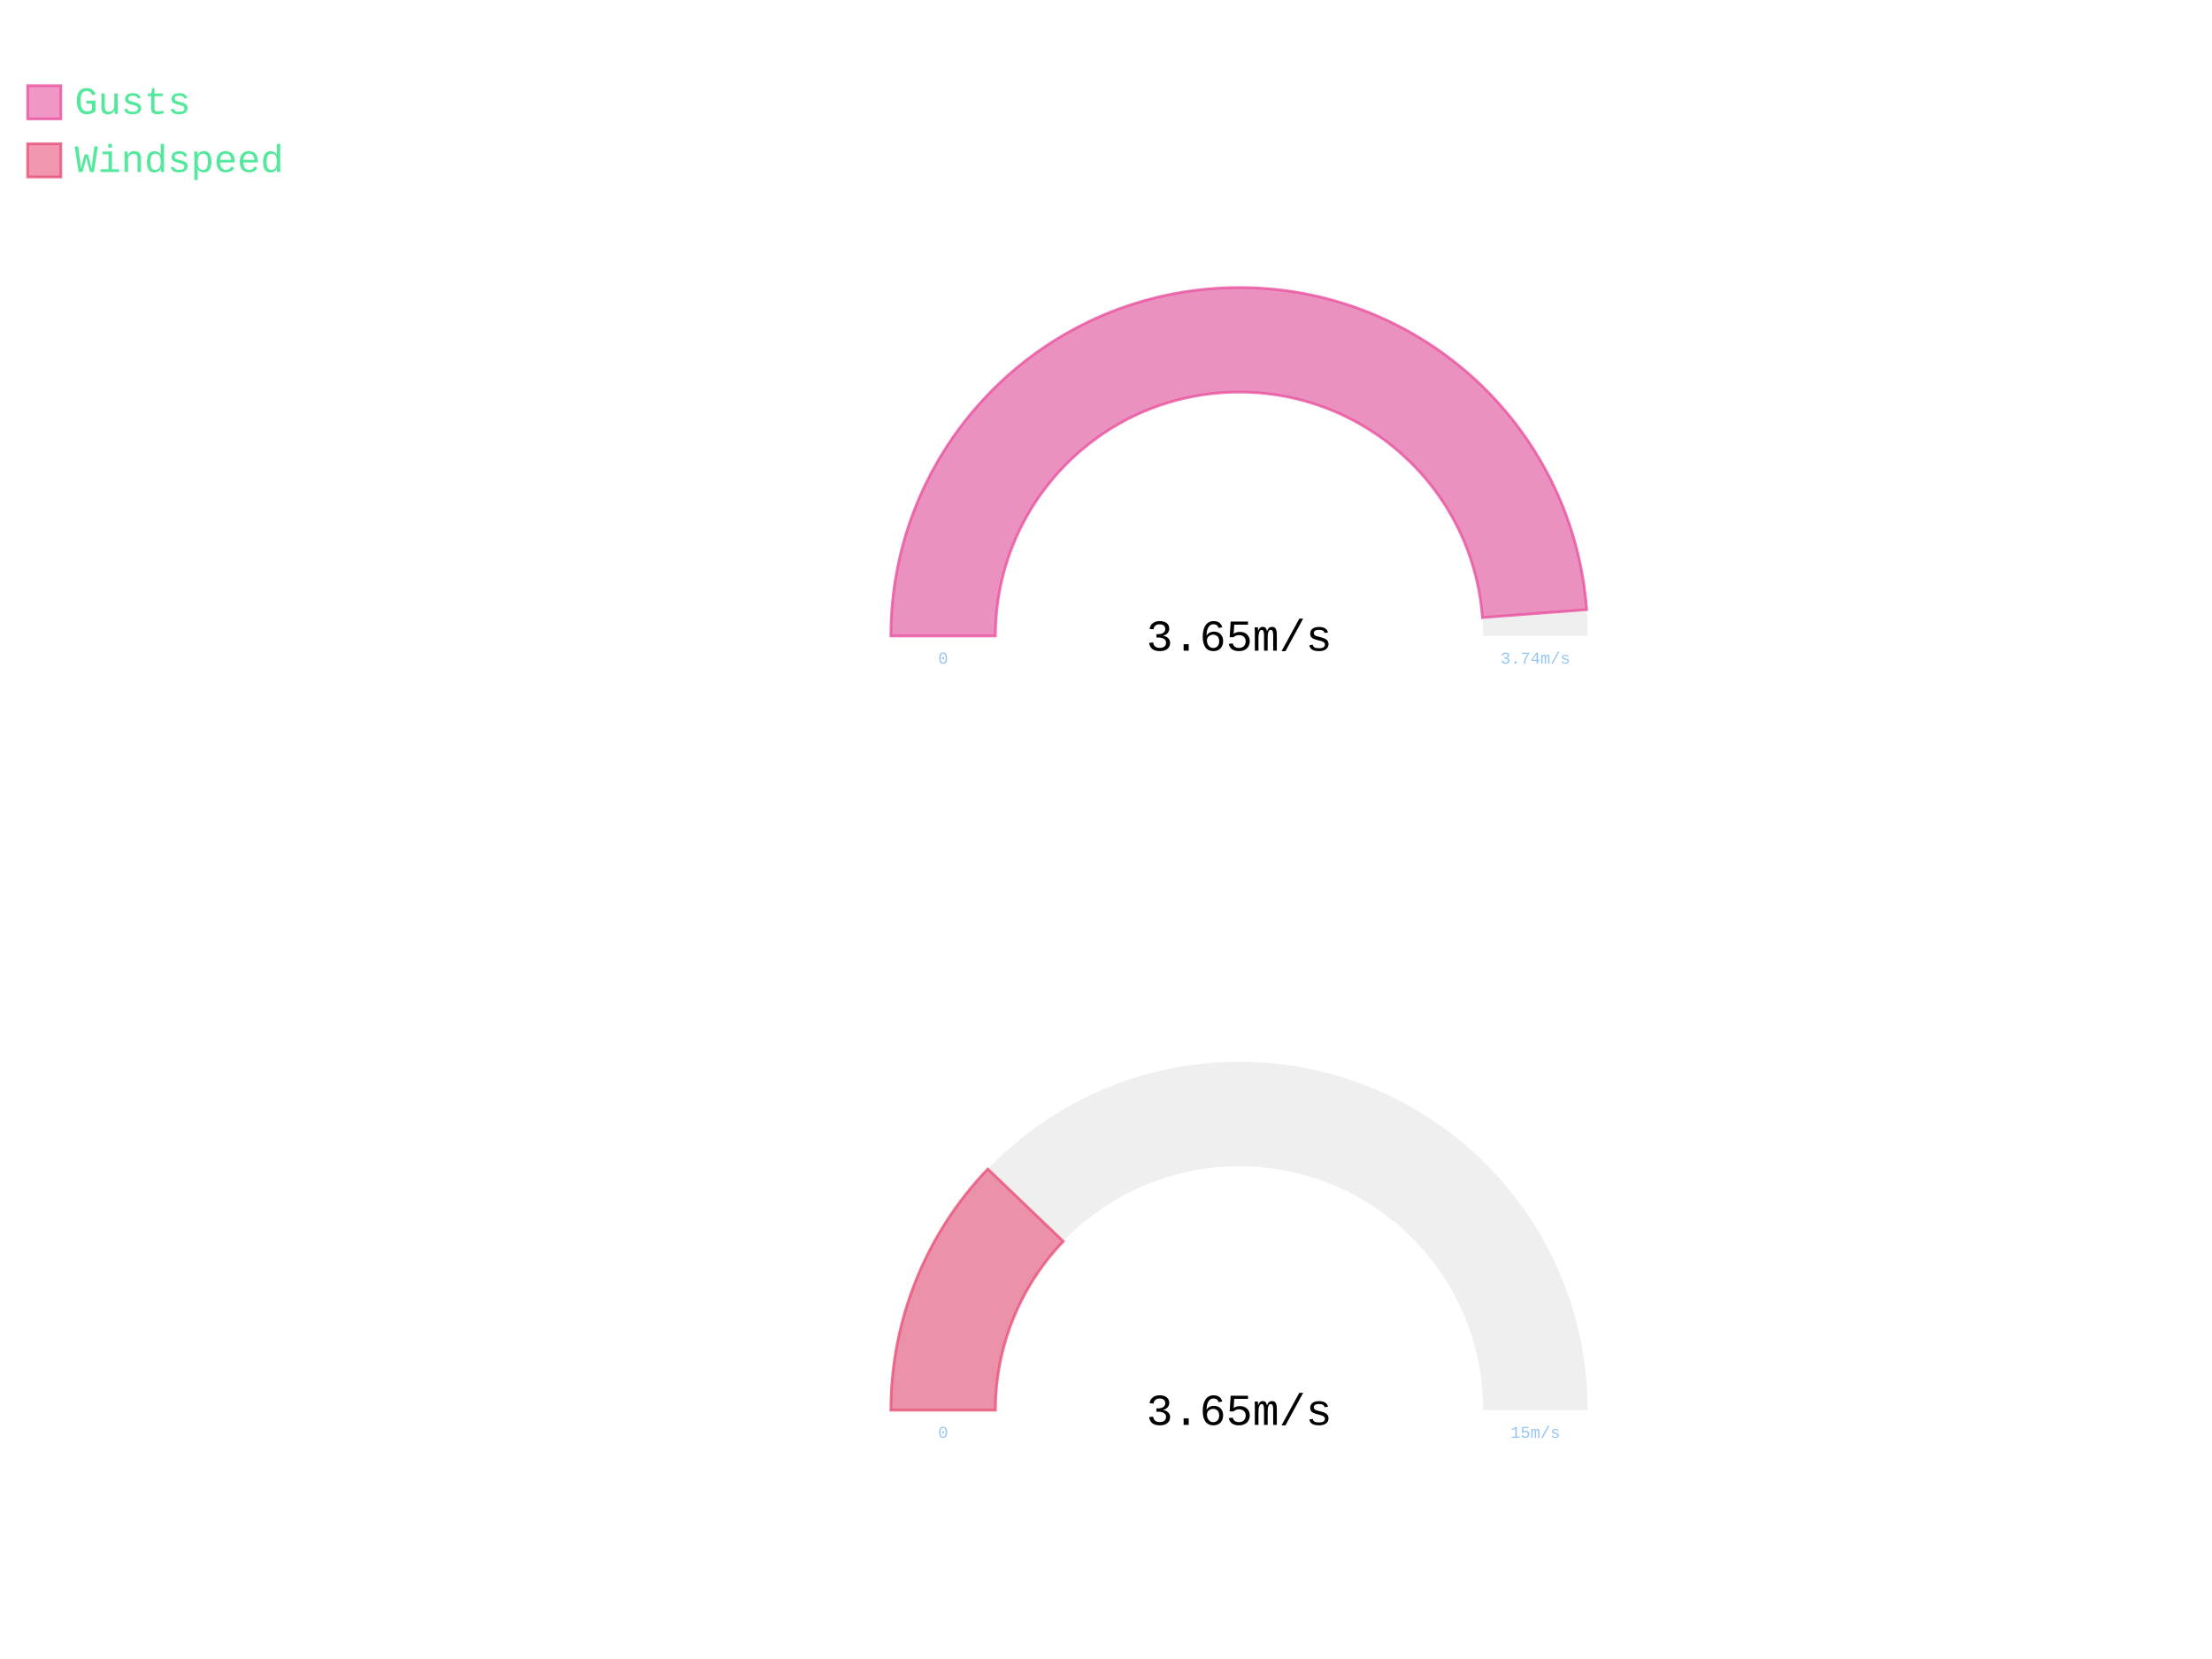
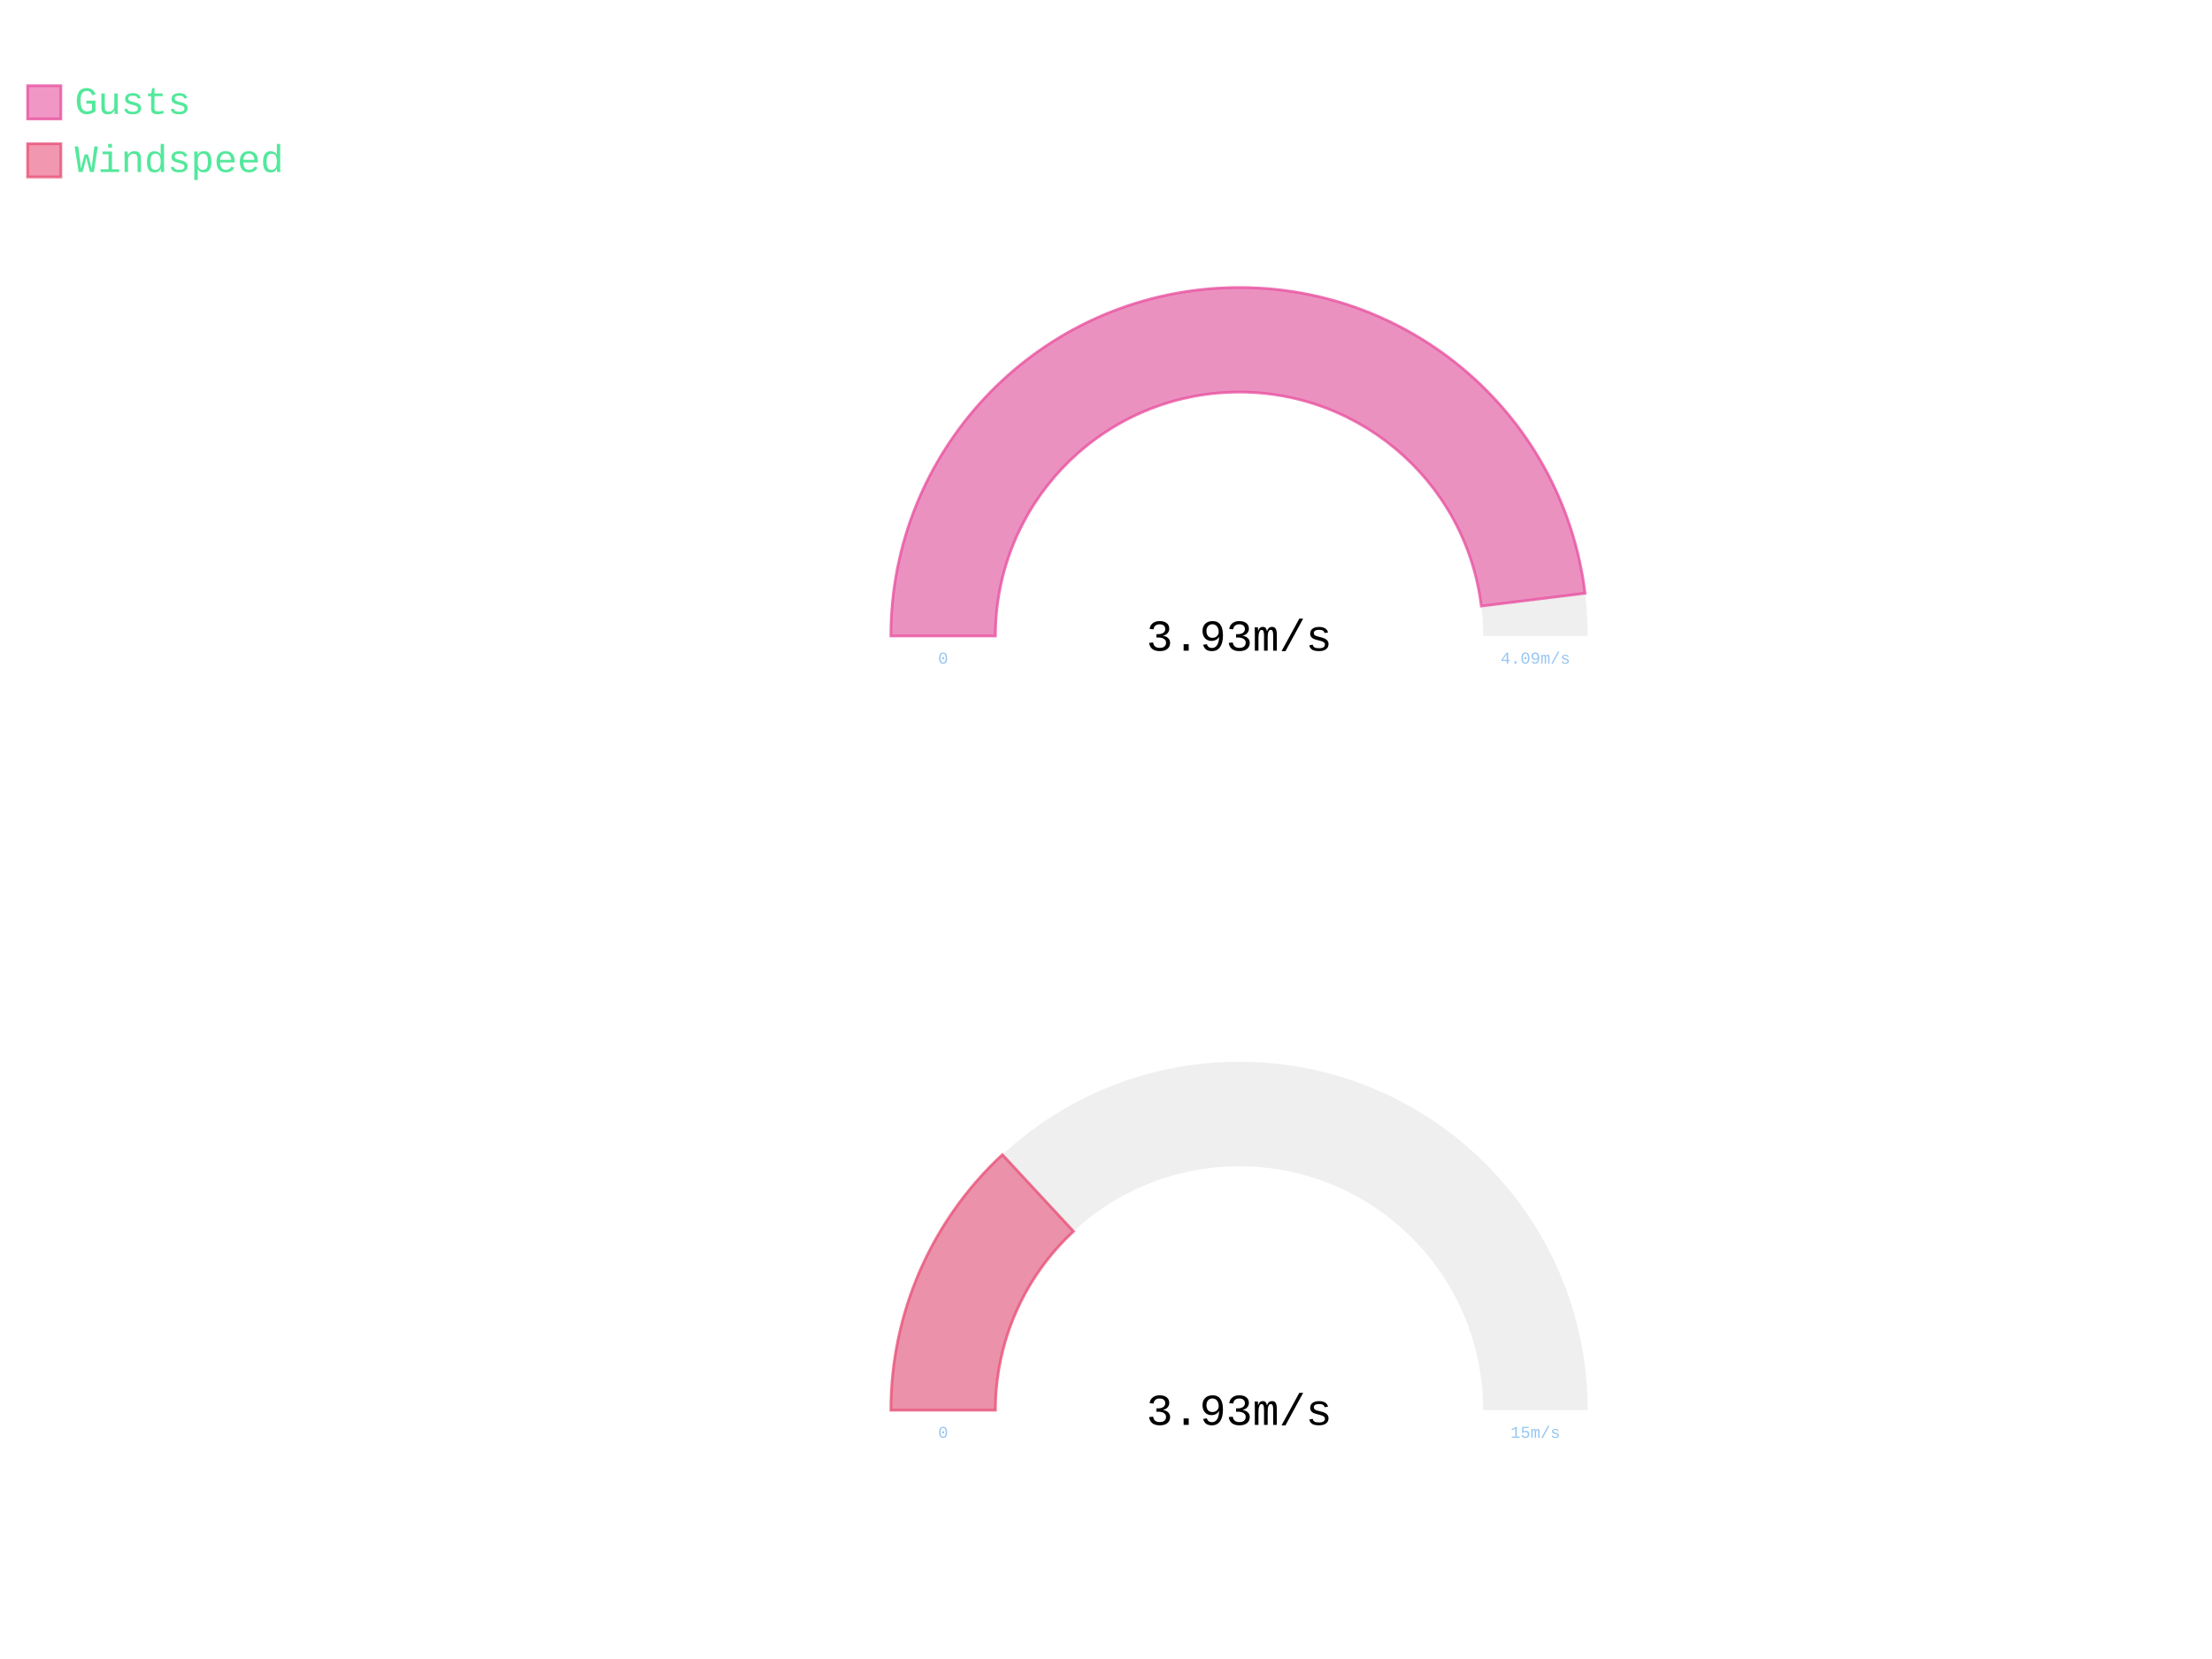
- <svg xmlns="http://www.w3.org/2000/svg" class="pygal-chart" id="chart-2b868b54-f1bd-4ef6-a5f7-6ad527a3692a" viewBox="0 0 800 600">
+ <svg xmlns="http://www.w3.org/2000/svg" class="pygal-chart" id="chart-62adf215-0686-4fe0-bb7c-7c620707b925" viewBox="0 0 800 600">
  <defs>
-     <style type="text/css">#chart-2b868b54-f1bd-4ef6-a5f7-6ad527a3692a{-webkit-user-select:none;-webkit-font-smoothing:antialiased;font-family:Consolas,"Liberation Mono",Menlo,Courier,monospace}#chart-2b868b54-f1bd-4ef6-a5f7-6ad527a3692a .title{font-family:Consolas,"Liberation Mono",Menlo,Courier,monospace;font-size:16px}#chart-2b868b54-f1bd-4ef6-a5f7-6ad527a3692a .legends .legend text{font-family:Consolas,"Liberation Mono",Menlo,Courier,monospace;font-size:14px}#chart-2b868b54-f1bd-4ef6-a5f7-6ad527a3692a .axis text{font-family:Consolas,"Liberation Mono",Menlo,Courier,monospace;font-size:10px}#chart-2b868b54-f1bd-4ef6-a5f7-6ad527a3692a .axis text.major{font-family:Consolas,"Liberation Mono",Menlo,Courier,monospace;font-size:10px}#chart-2b868b54-f1bd-4ef6-a5f7-6ad527a3692a .text-overlay text.value{font-family:Consolas,"Liberation Mono",Menlo,Courier,monospace;font-size:16px}#chart-2b868b54-f1bd-4ef6-a5f7-6ad527a3692a .text-overlay text.label{font-family:Consolas,"Liberation Mono",Menlo,Courier,monospace;font-size:10px}#chart-2b868b54-f1bd-4ef6-a5f7-6ad527a3692a .tooltip{font-family:Consolas,"Liberation Mono",Menlo,Courier,monospace;font-size:14px}#chart-2b868b54-f1bd-4ef6-a5f7-6ad527a3692a text.no_data{font-family:Consolas,"Liberation Mono",Menlo,Courier,monospace;font-size:64px}
- #chart-2b868b54-f1bd-4ef6-a5f7-6ad527a3692a{background-color:transparent}#chart-2b868b54-f1bd-4ef6-a5f7-6ad527a3692a path,#chart-2b868b54-f1bd-4ef6-a5f7-6ad527a3692a line,#chart-2b868b54-f1bd-4ef6-a5f7-6ad527a3692a rect,#chart-2b868b54-f1bd-4ef6-a5f7-6ad527a3692a circle{-webkit-transition:400ms ease-in;-moz-transition:400ms ease-in;transition:400ms ease-in}#chart-2b868b54-f1bd-4ef6-a5f7-6ad527a3692a .graph &gt; .background{fill:transparent}#chart-2b868b54-f1bd-4ef6-a5f7-6ad527a3692a .plot &gt; .background{fill:transparent}#chart-2b868b54-f1bd-4ef6-a5f7-6ad527a3692a .graph{fill:#53E89B}#chart-2b868b54-f1bd-4ef6-a5f7-6ad527a3692a text.no_data{fill:#53A0E8}#chart-2b868b54-f1bd-4ef6-a5f7-6ad527a3692a .title{fill:#53A0E8}#chart-2b868b54-f1bd-4ef6-a5f7-6ad527a3692a .legends .legend text{fill:#53E89B}#chart-2b868b54-f1bd-4ef6-a5f7-6ad527a3692a .legends .legend:hover text{fill:#53A0E8}#chart-2b868b54-f1bd-4ef6-a5f7-6ad527a3692a .axis .line{stroke:#53A0E8}#chart-2b868b54-f1bd-4ef6-a5f7-6ad527a3692a .axis .guide.line{stroke:#630C0D}#chart-2b868b54-f1bd-4ef6-a5f7-6ad527a3692a .axis .major.line{stroke:#53E89B}#chart-2b868b54-f1bd-4ef6-a5f7-6ad527a3692a .axis text.major{fill:#53A0E8}#chart-2b868b54-f1bd-4ef6-a5f7-6ad527a3692a .axis.y .guides:hover .guide.line,#chart-2b868b54-f1bd-4ef6-a5f7-6ad527a3692a .line-graph .axis.x .guides:hover .guide.line,#chart-2b868b54-f1bd-4ef6-a5f7-6ad527a3692a .stackedline-graph .axis.x .guides:hover .guide.line,#chart-2b868b54-f1bd-4ef6-a5f7-6ad527a3692a .xy-graph .axis.x .guides:hover .guide.line{stroke:#53A0E8}#chart-2b868b54-f1bd-4ef6-a5f7-6ad527a3692a .axis .guides:hover text{fill:#53A0E8}#chart-2b868b54-f1bd-4ef6-a5f7-6ad527a3692a .reactive{fill-opacity:.6;stroke-opacity:.8}#chart-2b868b54-f1bd-4ef6-a5f7-6ad527a3692a .ci{stroke:#53E89B}#chart-2b868b54-f1bd-4ef6-a5f7-6ad527a3692a .reactive.active,#chart-2b868b54-f1bd-4ef6-a5f7-6ad527a3692a .active .reactive{fill-opacity:.9;stroke-opacity:.9;stroke-width:4}#chart-2b868b54-f1bd-4ef6-a5f7-6ad527a3692a .ci .reactive.active{stroke-width:1.5}#chart-2b868b54-f1bd-4ef6-a5f7-6ad527a3692a .series text{fill:#53A0E8}#chart-2b868b54-f1bd-4ef6-a5f7-6ad527a3692a .tooltip rect{fill:transparent;stroke:#53A0E8;-webkit-transition:opacity 400ms ease-in;-moz-transition:opacity 400ms ease-in;transition:opacity 400ms ease-in}#chart-2b868b54-f1bd-4ef6-a5f7-6ad527a3692a .tooltip .label{fill:#53E89B}#chart-2b868b54-f1bd-4ef6-a5f7-6ad527a3692a .tooltip .label{fill:#53E89B}#chart-2b868b54-f1bd-4ef6-a5f7-6ad527a3692a .tooltip .legend{font-size:.8em;fill:#630C0D}#chart-2b868b54-f1bd-4ef6-a5f7-6ad527a3692a .tooltip .x_label{font-size:.6em;fill:#53A0E8}#chart-2b868b54-f1bd-4ef6-a5f7-6ad527a3692a .tooltip .xlink{font-size:.5em;text-decoration:underline}#chart-2b868b54-f1bd-4ef6-a5f7-6ad527a3692a .tooltip .value{font-size:1.5em}#chart-2b868b54-f1bd-4ef6-a5f7-6ad527a3692a .bound{font-size:.5em}#chart-2b868b54-f1bd-4ef6-a5f7-6ad527a3692a .max-value{font-size:.75em;fill:#630C0D}#chart-2b868b54-f1bd-4ef6-a5f7-6ad527a3692a .map-element{fill:transparent;stroke:#630C0D !important}#chart-2b868b54-f1bd-4ef6-a5f7-6ad527a3692a .map-element .reactive{fill-opacity:inherit;stroke-opacity:inherit}#chart-2b868b54-f1bd-4ef6-a5f7-6ad527a3692a .color-0,#chart-2b868b54-f1bd-4ef6-a5f7-6ad527a3692a .color-0 a:visited{stroke:#E853A0;fill:#E853A0}#chart-2b868b54-f1bd-4ef6-a5f7-6ad527a3692a .color-1,#chart-2b868b54-f1bd-4ef6-a5f7-6ad527a3692a .color-1 a:visited{stroke:#E8537A;fill:#E8537A}#chart-2b868b54-f1bd-4ef6-a5f7-6ad527a3692a .text-overlay .color-0 text{fill:black}#chart-2b868b54-f1bd-4ef6-a5f7-6ad527a3692a .text-overlay .color-1 text{fill:black}
- #chart-2b868b54-f1bd-4ef6-a5f7-6ad527a3692a text.no_data{text-anchor:middle}#chart-2b868b54-f1bd-4ef6-a5f7-6ad527a3692a .guide.line{fill:none}#chart-2b868b54-f1bd-4ef6-a5f7-6ad527a3692a .centered{text-anchor:middle}#chart-2b868b54-f1bd-4ef6-a5f7-6ad527a3692a .title{text-anchor:middle}#chart-2b868b54-f1bd-4ef6-a5f7-6ad527a3692a .legends .legend text{fill-opacity:1}#chart-2b868b54-f1bd-4ef6-a5f7-6ad527a3692a .axis.x text{text-anchor:middle}#chart-2b868b54-f1bd-4ef6-a5f7-6ad527a3692a .axis.x:not(.web) text[transform]{text-anchor:start}#chart-2b868b54-f1bd-4ef6-a5f7-6ad527a3692a .axis.x:not(.web) text[transform].backwards{text-anchor:end}#chart-2b868b54-f1bd-4ef6-a5f7-6ad527a3692a .axis.y text{text-anchor:end}#chart-2b868b54-f1bd-4ef6-a5f7-6ad527a3692a .axis.y text[transform].backwards{text-anchor:start}#chart-2b868b54-f1bd-4ef6-a5f7-6ad527a3692a .axis.y2 text{text-anchor:start}#chart-2b868b54-f1bd-4ef6-a5f7-6ad527a3692a .axis.y2 text[transform].backwards{text-anchor:end}#chart-2b868b54-f1bd-4ef6-a5f7-6ad527a3692a .axis .guide.line{stroke-dasharray:4,4}#chart-2b868b54-f1bd-4ef6-a5f7-6ad527a3692a .axis .major.guide.line{stroke-dasharray:6,6}#chart-2b868b54-f1bd-4ef6-a5f7-6ad527a3692a .horizontal .axis.y .guide.line,#chart-2b868b54-f1bd-4ef6-a5f7-6ad527a3692a .horizontal .axis.y2 .guide.line,#chart-2b868b54-f1bd-4ef6-a5f7-6ad527a3692a .vertical .axis.x .guide.line{opacity:0}#chart-2b868b54-f1bd-4ef6-a5f7-6ad527a3692a .horizontal .axis.always_show .guide.line,#chart-2b868b54-f1bd-4ef6-a5f7-6ad527a3692a .vertical .axis.always_show .guide.line{opacity:1 !important}#chart-2b868b54-f1bd-4ef6-a5f7-6ad527a3692a .axis.y .guides:hover .guide.line,#chart-2b868b54-f1bd-4ef6-a5f7-6ad527a3692a .axis.y2 .guides:hover .guide.line,#chart-2b868b54-f1bd-4ef6-a5f7-6ad527a3692a .axis.x .guides:hover .guide.line{opacity:1}#chart-2b868b54-f1bd-4ef6-a5f7-6ad527a3692a .axis .guides:hover text{opacity:1}#chart-2b868b54-f1bd-4ef6-a5f7-6ad527a3692a .nofill{fill:none}#chart-2b868b54-f1bd-4ef6-a5f7-6ad527a3692a .subtle-fill{fill-opacity:.2}#chart-2b868b54-f1bd-4ef6-a5f7-6ad527a3692a .dot{stroke-width:1px;fill-opacity:1}#chart-2b868b54-f1bd-4ef6-a5f7-6ad527a3692a .dot.active{stroke-width:5px}#chart-2b868b54-f1bd-4ef6-a5f7-6ad527a3692a .dot.negative{fill:transparent}#chart-2b868b54-f1bd-4ef6-a5f7-6ad527a3692a text,#chart-2b868b54-f1bd-4ef6-a5f7-6ad527a3692a tspan{stroke:none !important}#chart-2b868b54-f1bd-4ef6-a5f7-6ad527a3692a .series text.active{opacity:1}#chart-2b868b54-f1bd-4ef6-a5f7-6ad527a3692a .tooltip rect{fill-opacity:.95;stroke-width:.5}#chart-2b868b54-f1bd-4ef6-a5f7-6ad527a3692a .tooltip text{fill-opacity:1}#chart-2b868b54-f1bd-4ef6-a5f7-6ad527a3692a .showable{visibility:hidden}#chart-2b868b54-f1bd-4ef6-a5f7-6ad527a3692a .showable.shown{visibility:visible}#chart-2b868b54-f1bd-4ef6-a5f7-6ad527a3692a .gauge-background{fill:rgba(229,229,229,1);stroke:none}#chart-2b868b54-f1bd-4ef6-a5f7-6ad527a3692a .bg-lines{stroke:transparent;stroke-width:2px}</style>
+     <style type="text/css">#chart-62adf215-0686-4fe0-bb7c-7c620707b925{-webkit-user-select:none;-webkit-font-smoothing:antialiased;font-family:Consolas,"Liberation Mono",Menlo,Courier,monospace}#chart-62adf215-0686-4fe0-bb7c-7c620707b925 .title{font-family:Consolas,"Liberation Mono",Menlo,Courier,monospace;font-size:16px}#chart-62adf215-0686-4fe0-bb7c-7c620707b925 .legends .legend text{font-family:Consolas,"Liberation Mono",Menlo,Courier,monospace;font-size:14px}#chart-62adf215-0686-4fe0-bb7c-7c620707b925 .axis text{font-family:Consolas,"Liberation Mono",Menlo,Courier,monospace;font-size:10px}#chart-62adf215-0686-4fe0-bb7c-7c620707b925 .axis text.major{font-family:Consolas,"Liberation Mono",Menlo,Courier,monospace;font-size:10px}#chart-62adf215-0686-4fe0-bb7c-7c620707b925 .text-overlay text.value{font-family:Consolas,"Liberation Mono",Menlo,Courier,monospace;font-size:16px}#chart-62adf215-0686-4fe0-bb7c-7c620707b925 .text-overlay text.label{font-family:Consolas,"Liberation Mono",Menlo,Courier,monospace;font-size:10px}#chart-62adf215-0686-4fe0-bb7c-7c620707b925 .tooltip{font-family:Consolas,"Liberation Mono",Menlo,Courier,monospace;font-size:14px}#chart-62adf215-0686-4fe0-bb7c-7c620707b925 text.no_data{font-family:Consolas,"Liberation Mono",Menlo,Courier,monospace;font-size:64px}
+ #chart-62adf215-0686-4fe0-bb7c-7c620707b925{background-color:transparent}#chart-62adf215-0686-4fe0-bb7c-7c620707b925 path,#chart-62adf215-0686-4fe0-bb7c-7c620707b925 line,#chart-62adf215-0686-4fe0-bb7c-7c620707b925 rect,#chart-62adf215-0686-4fe0-bb7c-7c620707b925 circle{-webkit-transition:400ms ease-in;-moz-transition:400ms ease-in;transition:400ms ease-in}#chart-62adf215-0686-4fe0-bb7c-7c620707b925 .graph &gt; .background{fill:transparent}#chart-62adf215-0686-4fe0-bb7c-7c620707b925 .plot &gt; .background{fill:transparent}#chart-62adf215-0686-4fe0-bb7c-7c620707b925 .graph{fill:#53E89B}#chart-62adf215-0686-4fe0-bb7c-7c620707b925 text.no_data{fill:#53A0E8}#chart-62adf215-0686-4fe0-bb7c-7c620707b925 .title{fill:#53A0E8}#chart-62adf215-0686-4fe0-bb7c-7c620707b925 .legends .legend text{fill:#53E89B}#chart-62adf215-0686-4fe0-bb7c-7c620707b925 .legends .legend:hover text{fill:#53A0E8}#chart-62adf215-0686-4fe0-bb7c-7c620707b925 .axis .line{stroke:#53A0E8}#chart-62adf215-0686-4fe0-bb7c-7c620707b925 .axis .guide.line{stroke:#630C0D}#chart-62adf215-0686-4fe0-bb7c-7c620707b925 .axis .major.line{stroke:#53E89B}#chart-62adf215-0686-4fe0-bb7c-7c620707b925 .axis text.major{fill:#53A0E8}#chart-62adf215-0686-4fe0-bb7c-7c620707b925 .axis.y .guides:hover .guide.line,#chart-62adf215-0686-4fe0-bb7c-7c620707b925 .line-graph .axis.x .guides:hover .guide.line,#chart-62adf215-0686-4fe0-bb7c-7c620707b925 .stackedline-graph .axis.x .guides:hover .guide.line,#chart-62adf215-0686-4fe0-bb7c-7c620707b925 .xy-graph .axis.x .guides:hover .guide.line{stroke:#53A0E8}#chart-62adf215-0686-4fe0-bb7c-7c620707b925 .axis .guides:hover text{fill:#53A0E8}#chart-62adf215-0686-4fe0-bb7c-7c620707b925 .reactive{fill-opacity:.6;stroke-opacity:.8}#chart-62adf215-0686-4fe0-bb7c-7c620707b925 .ci{stroke:#53E89B}#chart-62adf215-0686-4fe0-bb7c-7c620707b925 .reactive.active,#chart-62adf215-0686-4fe0-bb7c-7c620707b925 .active .reactive{fill-opacity:.9;stroke-opacity:.9;stroke-width:4}#chart-62adf215-0686-4fe0-bb7c-7c620707b925 .ci .reactive.active{stroke-width:1.5}#chart-62adf215-0686-4fe0-bb7c-7c620707b925 .series text{fill:#53A0E8}#chart-62adf215-0686-4fe0-bb7c-7c620707b925 .tooltip rect{fill:transparent;stroke:#53A0E8;-webkit-transition:opacity 400ms ease-in;-moz-transition:opacity 400ms ease-in;transition:opacity 400ms ease-in}#chart-62adf215-0686-4fe0-bb7c-7c620707b925 .tooltip .label{fill:#53E89B}#chart-62adf215-0686-4fe0-bb7c-7c620707b925 .tooltip .label{fill:#53E89B}#chart-62adf215-0686-4fe0-bb7c-7c620707b925 .tooltip .legend{font-size:.8em;fill:#630C0D}#chart-62adf215-0686-4fe0-bb7c-7c620707b925 .tooltip .x_label{font-size:.6em;fill:#53A0E8}#chart-62adf215-0686-4fe0-bb7c-7c620707b925 .tooltip .xlink{font-size:.5em;text-decoration:underline}#chart-62adf215-0686-4fe0-bb7c-7c620707b925 .tooltip .value{font-size:1.5em}#chart-62adf215-0686-4fe0-bb7c-7c620707b925 .bound{font-size:.5em}#chart-62adf215-0686-4fe0-bb7c-7c620707b925 .max-value{font-size:.75em;fill:#630C0D}#chart-62adf215-0686-4fe0-bb7c-7c620707b925 .map-element{fill:transparent;stroke:#630C0D !important}#chart-62adf215-0686-4fe0-bb7c-7c620707b925 .map-element .reactive{fill-opacity:inherit;stroke-opacity:inherit}#chart-62adf215-0686-4fe0-bb7c-7c620707b925 .color-0,#chart-62adf215-0686-4fe0-bb7c-7c620707b925 .color-0 a:visited{stroke:#E853A0;fill:#E853A0}#chart-62adf215-0686-4fe0-bb7c-7c620707b925 .color-1,#chart-62adf215-0686-4fe0-bb7c-7c620707b925 .color-1 a:visited{stroke:#E8537A;fill:#E8537A}#chart-62adf215-0686-4fe0-bb7c-7c620707b925 .text-overlay .color-0 text{fill:black}#chart-62adf215-0686-4fe0-bb7c-7c620707b925 .text-overlay .color-1 text{fill:black}
+ #chart-62adf215-0686-4fe0-bb7c-7c620707b925 text.no_data{text-anchor:middle}#chart-62adf215-0686-4fe0-bb7c-7c620707b925 .guide.line{fill:none}#chart-62adf215-0686-4fe0-bb7c-7c620707b925 .centered{text-anchor:middle}#chart-62adf215-0686-4fe0-bb7c-7c620707b925 .title{text-anchor:middle}#chart-62adf215-0686-4fe0-bb7c-7c620707b925 .legends .legend text{fill-opacity:1}#chart-62adf215-0686-4fe0-bb7c-7c620707b925 .axis.x text{text-anchor:middle}#chart-62adf215-0686-4fe0-bb7c-7c620707b925 .axis.x:not(.web) text[transform]{text-anchor:start}#chart-62adf215-0686-4fe0-bb7c-7c620707b925 .axis.x:not(.web) text[transform].backwards{text-anchor:end}#chart-62adf215-0686-4fe0-bb7c-7c620707b925 .axis.y text{text-anchor:end}#chart-62adf215-0686-4fe0-bb7c-7c620707b925 .axis.y text[transform].backwards{text-anchor:start}#chart-62adf215-0686-4fe0-bb7c-7c620707b925 .axis.y2 text{text-anchor:start}#chart-62adf215-0686-4fe0-bb7c-7c620707b925 .axis.y2 text[transform].backwards{text-anchor:end}#chart-62adf215-0686-4fe0-bb7c-7c620707b925 .axis .guide.line{stroke-dasharray:4,4}#chart-62adf215-0686-4fe0-bb7c-7c620707b925 .axis .major.guide.line{stroke-dasharray:6,6}#chart-62adf215-0686-4fe0-bb7c-7c620707b925 .horizontal .axis.y .guide.line,#chart-62adf215-0686-4fe0-bb7c-7c620707b925 .horizontal .axis.y2 .guide.line,#chart-62adf215-0686-4fe0-bb7c-7c620707b925 .vertical .axis.x .guide.line{opacity:0}#chart-62adf215-0686-4fe0-bb7c-7c620707b925 .horizontal .axis.always_show .guide.line,#chart-62adf215-0686-4fe0-bb7c-7c620707b925 .vertical .axis.always_show .guide.line{opacity:1 !important}#chart-62adf215-0686-4fe0-bb7c-7c620707b925 .axis.y .guides:hover .guide.line,#chart-62adf215-0686-4fe0-bb7c-7c620707b925 .axis.y2 .guides:hover .guide.line,#chart-62adf215-0686-4fe0-bb7c-7c620707b925 .axis.x .guides:hover .guide.line{opacity:1}#chart-62adf215-0686-4fe0-bb7c-7c620707b925 .axis .guides:hover text{opacity:1}#chart-62adf215-0686-4fe0-bb7c-7c620707b925 .nofill{fill:none}#chart-62adf215-0686-4fe0-bb7c-7c620707b925 .subtle-fill{fill-opacity:.2}#chart-62adf215-0686-4fe0-bb7c-7c620707b925 .dot{stroke-width:1px;fill-opacity:1}#chart-62adf215-0686-4fe0-bb7c-7c620707b925 .dot.active{stroke-width:5px}#chart-62adf215-0686-4fe0-bb7c-7c620707b925 .dot.negative{fill:transparent}#chart-62adf215-0686-4fe0-bb7c-7c620707b925 text,#chart-62adf215-0686-4fe0-bb7c-7c620707b925 tspan{stroke:none !important}#chart-62adf215-0686-4fe0-bb7c-7c620707b925 .series text.active{opacity:1}#chart-62adf215-0686-4fe0-bb7c-7c620707b925 .tooltip rect{fill-opacity:.95;stroke-width:.5}#chart-62adf215-0686-4fe0-bb7c-7c620707b925 .tooltip text{fill-opacity:1}#chart-62adf215-0686-4fe0-bb7c-7c620707b925 .showable{visibility:hidden}#chart-62adf215-0686-4fe0-bb7c-7c620707b925 .showable.shown{visibility:visible}#chart-62adf215-0686-4fe0-bb7c-7c620707b925 .gauge-background{fill:rgba(229,229,229,1);stroke:none}#chart-62adf215-0686-4fe0-bb7c-7c620707b925 .bg-lines{stroke:transparent;stroke-width:2px}</style>
  </defs>
  <g class="graph solidgauge-graph vertical">
    <rect class="background" height="600" width="800" x="0" y="0" />
    <g class="plot" transform="translate(117, 20)">
      <rect class="background" height="560" width="662.4" x="0" y="0" />
      <path class="bg-lines" d="M0 280.0 L662.4 280.0" />
      <g class="series serie-0 color-0">
        <path class="gauge-background reactive" d="M205.2 210 A126 126 0 1 1 457.2 210 L419.4 210 A88.2 88.2 0 1 0 243 210 z" />
        <text class="y-0 bound reactive" text-anchor="middle" x="224.1" y="220">0</text>
-         <text class="y-1 bound reactive" text-anchor="middle" x="438.3" y="220.0">3.74m/s</text>
+         <text class="y-1 bound reactive" text-anchor="middle" x="438.3" y="220.0">4.09m/s</text>
        <g class="gauge">
-           <path class="slice reactive tooltip-trigger" d="M205.2 210 A126 126 0 0 1 456.84 200.483 L419.148 203.338 A88.2 88.2 0 0 0 243 210 z" />
+           <path class="slice reactive tooltip-trigger" d="M205.2 210 A126 126 0 0 1 456.25 194.554 L418.735 199.188 A88.2 88.2 0 0 0 243 210 z" />
        </g>
      </g>
      <g class="series serie-1 color-1">
        <path class="gauge-background reactive" d="M205.2 490 A126 126 0 1 1 457.2 490 L419.4 490 A88.2 88.2 0 1 0 243 490 z" />
        <text class="y-0 bound reactive" text-anchor="middle" x="224.1" y="500.0">0</text>
        <text class="y-1 bound reactive" text-anchor="middle" x="438.3" y="500.0">15m/s</text>
        <g class="gauge">
-           <path class="slice reactive tooltip-trigger" d="M205.2 490 A126 126 0 0 1 240.258 402.79 L267.541 428.953 A88.2 88.2 0 0 0 243 490 z" />
+           <path class="slice reactive tooltip-trigger" d="M205.2 490 A126 126 0 0 1 245.526 397.61 L271.228 425.327 A88.2 88.2 0 0 0 243 490 z" />
        </g>
      </g>
    </g>
    <g class="titles" />
    <g class="plot overlay" transform="translate(117, 20)">
      <g class="series serie-0 color-0" />
      <g class="series serie-1 color-1" />
    </g>
    <g class="plot text-overlay" transform="translate(117, 20)">
      <g class="series serie-0 color-0">
-         <text class="value gauge-sum" text-anchor="middle" x="331.2" y="215.333">3.65m/s</text>
+         <text class="value gauge-sum" text-anchor="middle" x="331.2" y="215.333">3.93m/s</text>
      </g>
      <g class="series serie-1 color-1">
-         <text class="value gauge-sum" text-anchor="middle" x="331.2" y="495.333">3.65m/s</text>
+         <text class="value gauge-sum" text-anchor="middle" x="331.2" y="495.333">3.93m/s</text>
      </g>
    </g>
    <g class="plot tooltip-overlay" transform="translate(117, 20)">
      <g class="tooltip" style="opacity: 0" transform="translate(0 0)">
        <rect class="tooltip-box" height="0" rx="0" ry="0" width="0" />
        <g class="text" />
      </g>
    </g>
    <g class="legends" transform="translate(10, 30)">
      <g class="legend reactive activate-serie" id="activate-serie-0">
        <rect class="color-0 reactive" height="12" width="12" x="0.0" y="1.0" />
        <text x="17.0" y="11.2">Gusts</text>
      </g>
      <g class="legend reactive activate-serie" id="activate-serie-1">
        <rect class="color-1 reactive" height="12" width="12" x="0.0" y="22.0" />
        <text x="17.0" y="32.2">Windspeed</text>
      </g>
    </g>
    <g class="legends" transform="translate(790, 30)" />
  </g>
</svg>
